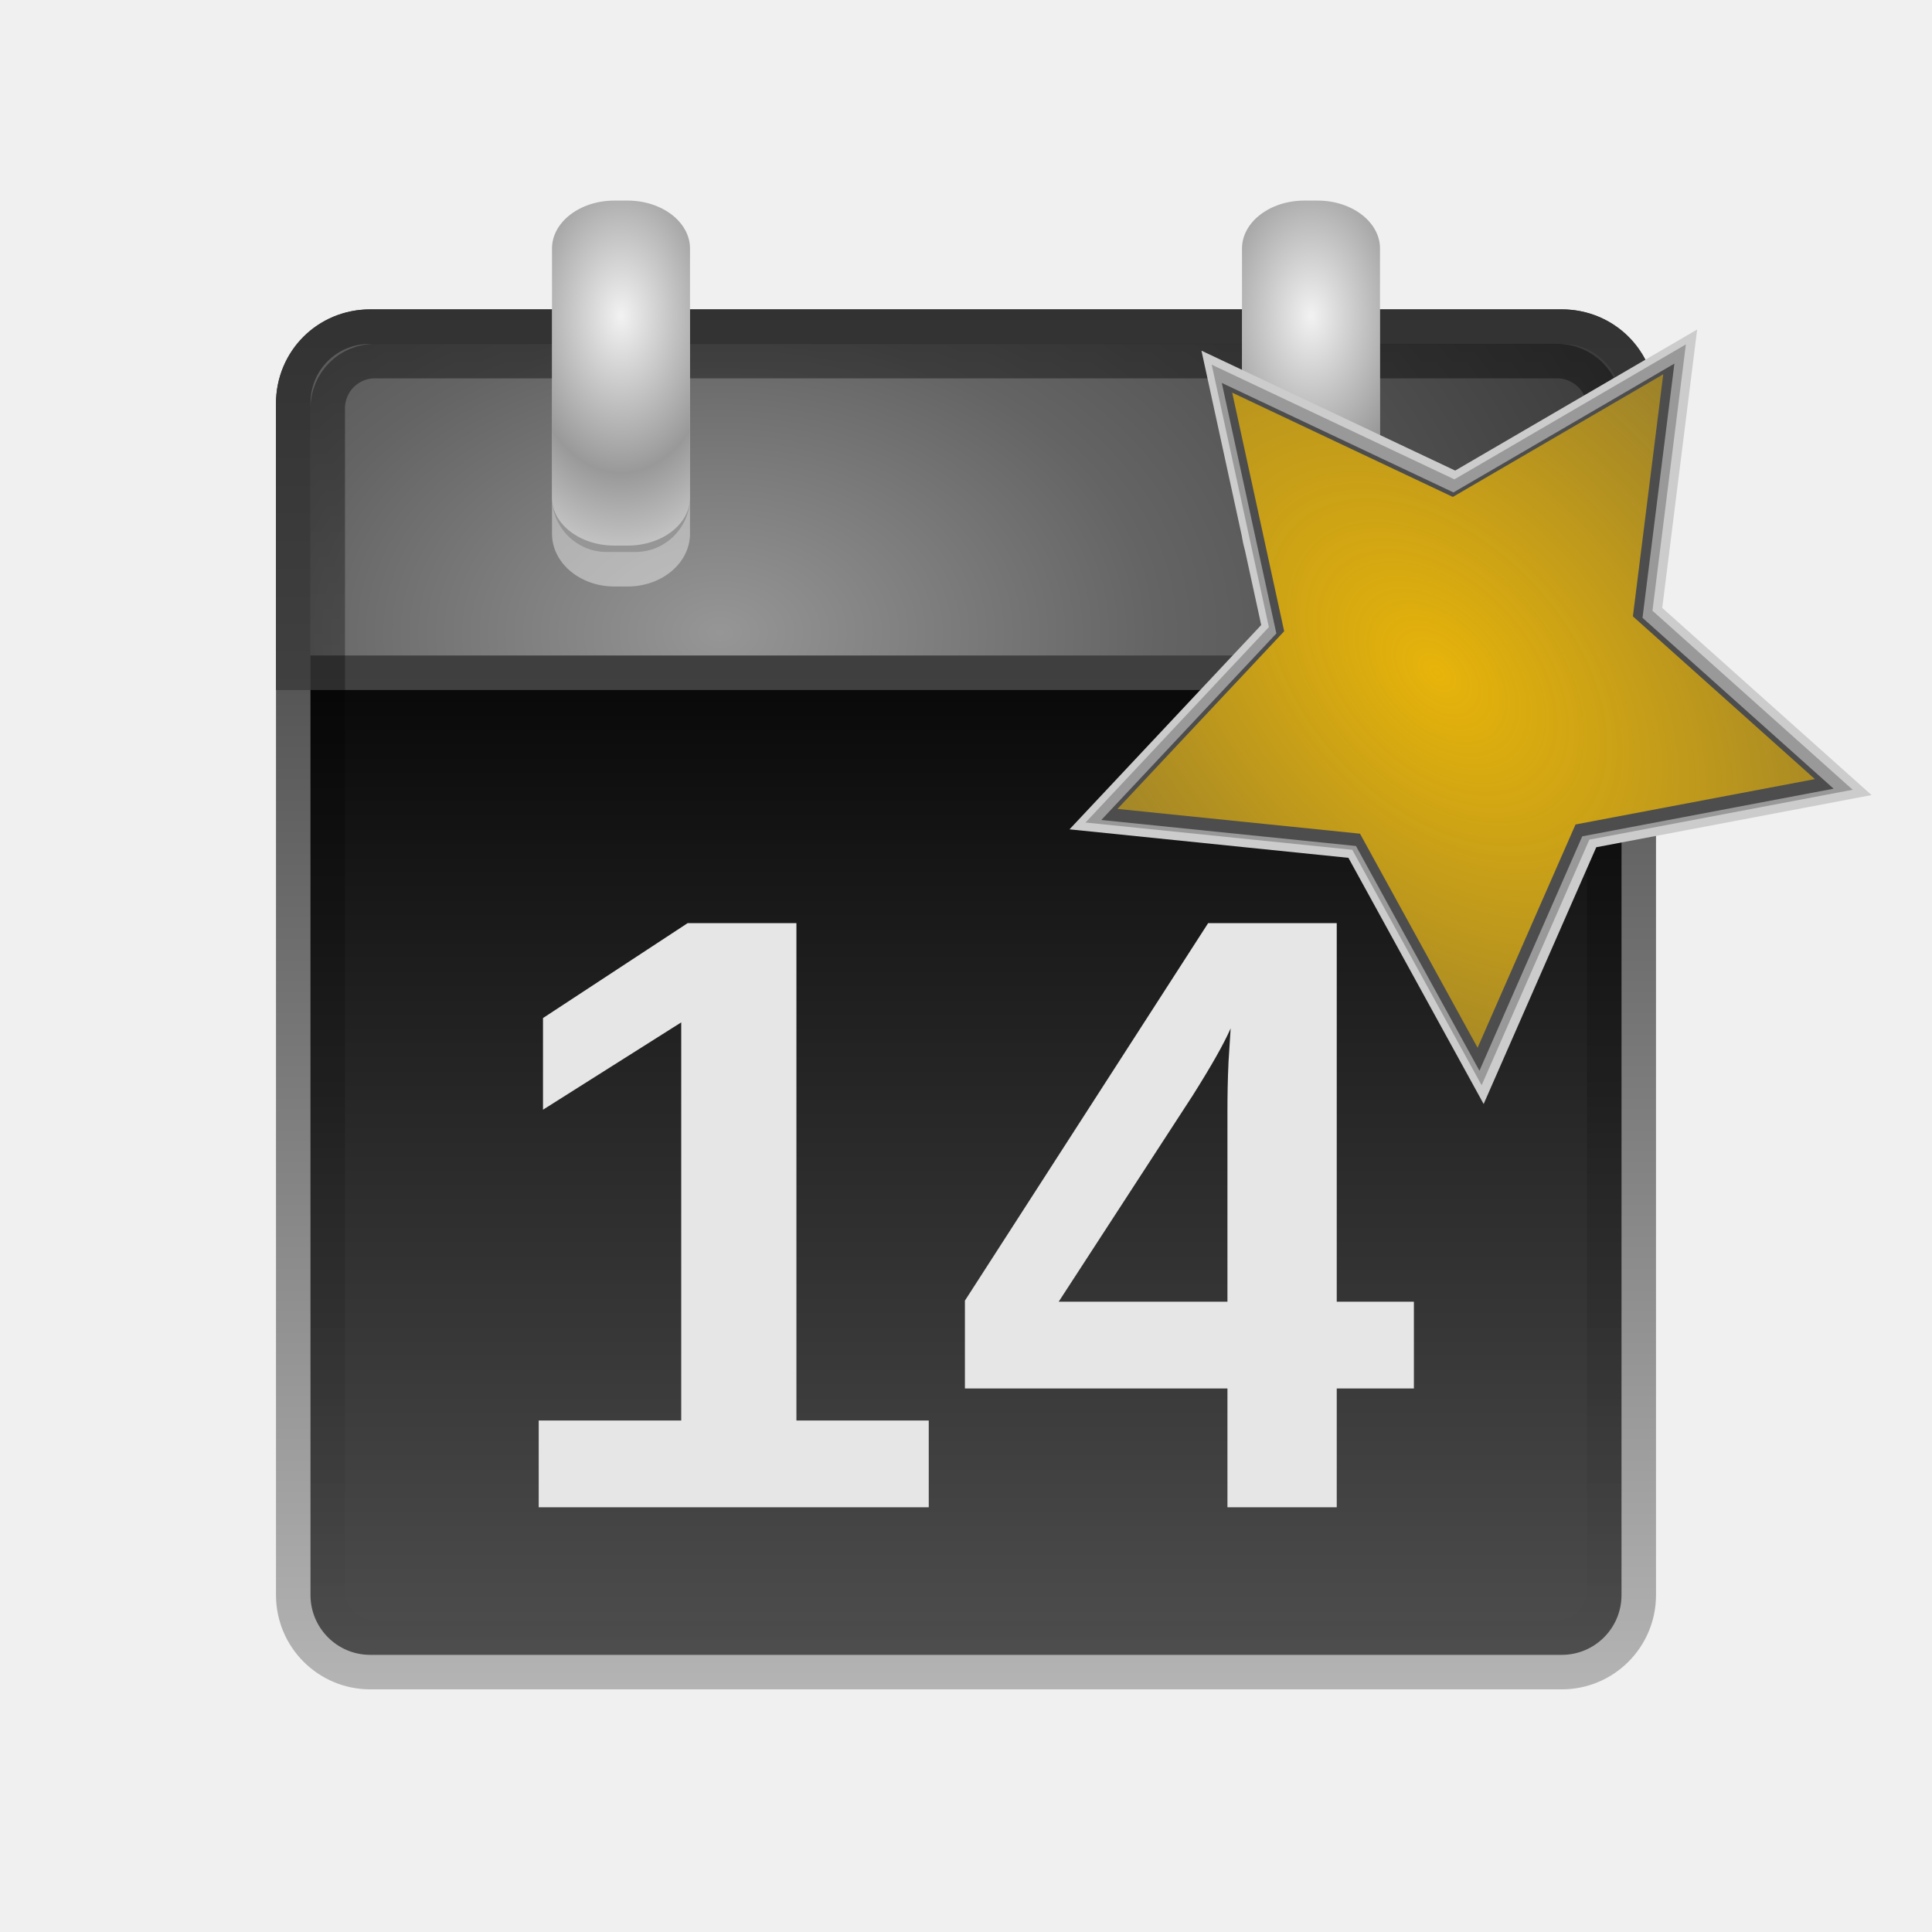
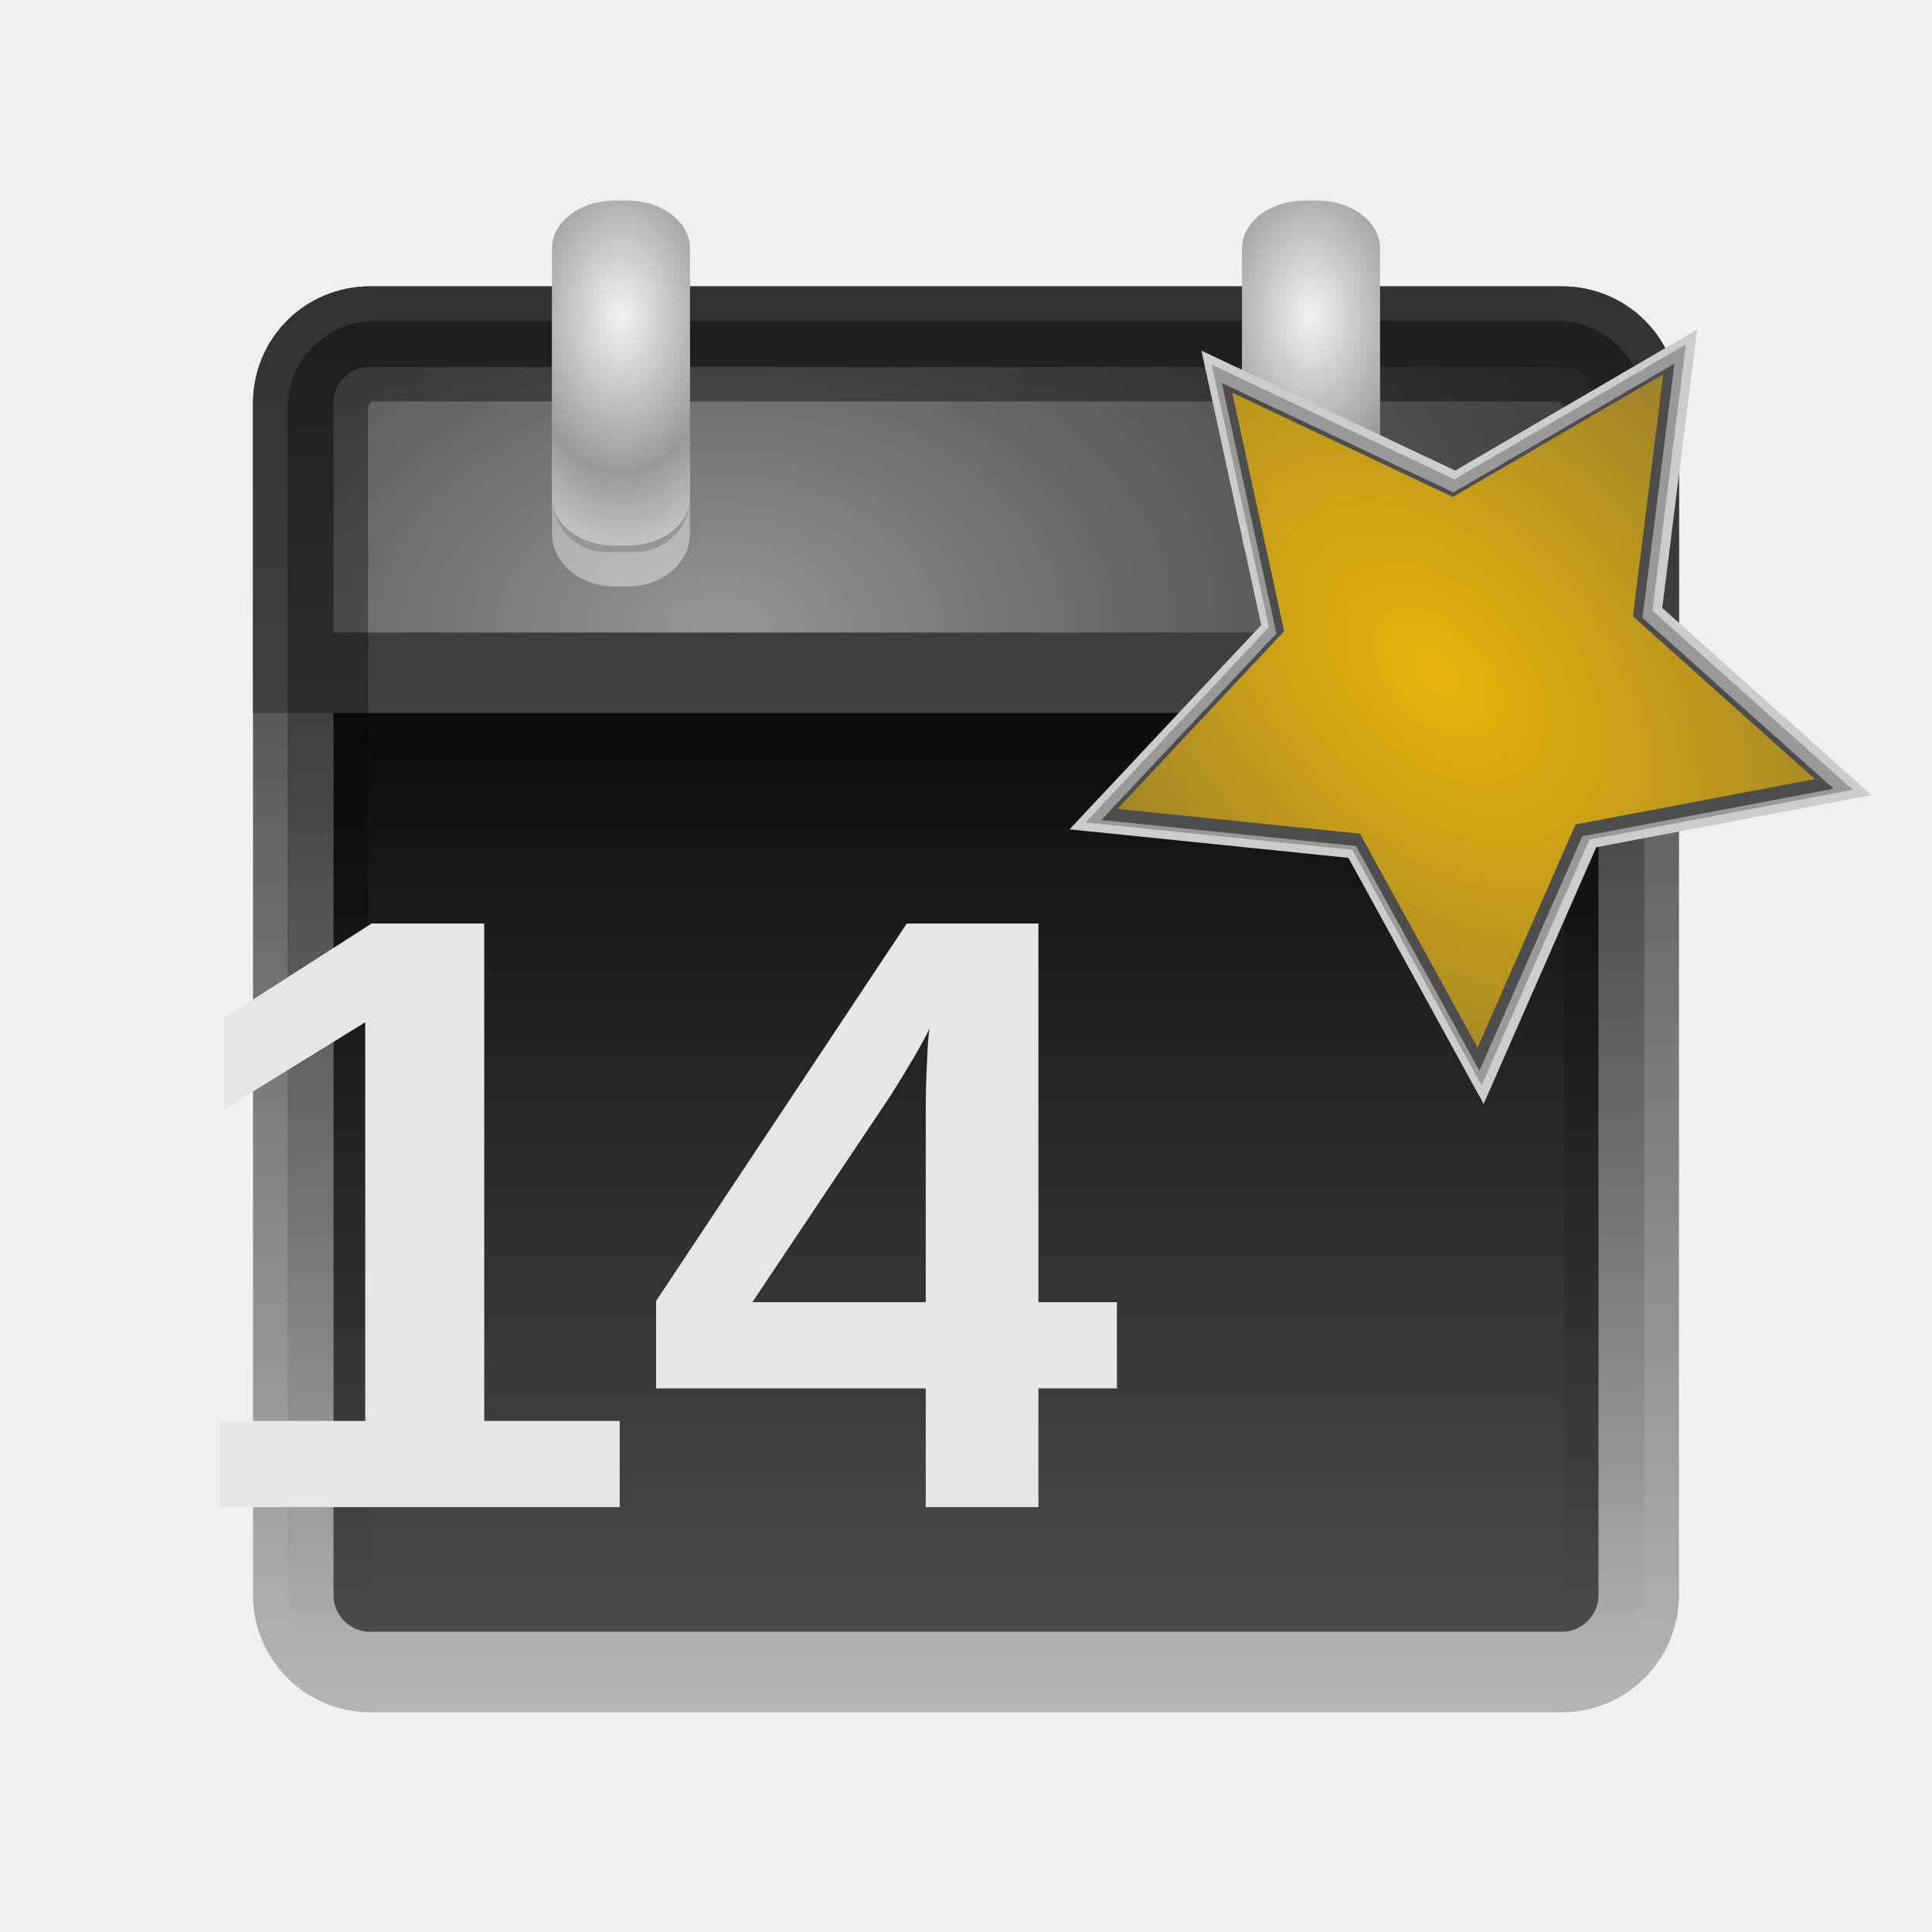
- <svg xmlns="http://www.w3.org/2000/svg" xmlns:xlink="http://www.w3.org/1999/xlink" id="svg3219" height="56" width="56" version="1.0">
+ <svg xmlns="http://www.w3.org/2000/svg" xmlns:xlink="http://www.w3.org/1999/xlink" id="svg3219" height="24" width="24" version="1.0">
  <defs id="defs3221">
    <linearGradient id="linearGradient2877" y2="39.999" gradientUnits="userSpaceOnUse" x2="25.058" y1="47.028" x1="25.058">
      <stop id="stop3704" style="stop-opacity:0" offset="0" />
      <stop id="stop3710" offset=".5" />
      <stop id="stop3706" style="stop-opacity:0" offset="1" />
    </linearGradient>
    <radialGradient id="radialGradient2875" xlink:href="#linearGradient3688" gradientUnits="userSpaceOnUse" cy="43.5" cx="4.993" gradientTransform="matrix(2.0038,0,0,1.4,-20.012,-104.4)" r="2.5" />
    <linearGradient id="linearGradient3688">
      <stop id="stop3690" offset="0" />
      <stop id="stop3692" style="stop-opacity:0" offset="1" />
    </linearGradient>
    <radialGradient id="radialGradient2873" xlink:href="#linearGradient3688" gradientUnits="userSpaceOnUse" cy="43.5" cx="4.993" gradientTransform="matrix(2.0038,0,0,1.4,27.988,-17.4)" r="2.5" />
    <linearGradient id="linearGradient2462" y2="3.891" gradientUnits="userSpaceOnUse" x2="24" gradientTransform="translate(0,0.96744)" y1="44" x1="24">
      <stop id="stop3106" style="stop-color:#b4b4b4;stop-opacity:1;" offset="0" />
      <stop id="stop3108" style="stop-color:#323232;stop-opacity:1;" offset="1" />
    </linearGradient>
    <linearGradient id="linearGradient2460" y2="44.984" gradientUnits="userSpaceOnUse" x2="19.36" y1="16.138" x1="19.36">
      <stop id="stop3602" style="stop-color:#0a0a0a;stop-opacity:1;" offset="0" />
      <stop id="stop3604" style="stop-color:#505050;stop-opacity:1;" offset="1" />
    </linearGradient>
    <linearGradient id="linearGradient2457" y2="3.899" gradientUnits="userSpaceOnUse" x2="24" gradientTransform="translate(0,0.96744)" y1="44" x1="24">
      <stop id="stop2492" style="stop-color:#646464;stop-opacity:1;" offset="0" />
      <stop id="stop2494" style="stop-color:#323232;stop-opacity:1;" offset="1" />
    </linearGradient>
    <radialGradient id="radialGradient2455" gradientUnits="userSpaceOnUse" cy="11.394" cx="12.063" gradientTransform="matrix(1.5296e-8,1.1116,-1.5963,0,35.053,0.93151)" r="20">
      <stop id="stop3359" style="stop-color:#969696;stop-opacity:1;" offset="0" />
      <stop id="stop3361" style="stop-color:#646464;stop-opacity:1;" offset="0.397" />
      <stop id="stop3363" style="stop-color:#323232;stop-opacity:1;" offset="1" />
    </radialGradient>
    <linearGradient id="linearGradient2452" y2="43" gradientUnits="userSpaceOnUse" x2="24" gradientTransform="translate(9.5367e-6,0.96744)" y1="5" x1="24">
      <stop id="stop3310-1-4" style="stop-color:#000000;stop-opacity:1;" offset="0" />
      <stop id="stop3312-5-3" style="stop-color:#000000;stop-opacity:0;" offset="1" />
    </linearGradient>
    <linearGradient id="linearGradient2448" y2="20" gradientUnits="userSpaceOnUse" x2="23.415" gradientTransform="matrix(1,0,0,0.75,0,4)" y1="16" x1="23.415">
      <stop id="stop3512" offset="0" />
      <stop id="stop3514" style="stop-opacity:0" offset="1" />
    </linearGradient>
    <radialGradient id="radialGradient3560" xlink:href="#linearGradient3520" spreadMethod="reflect" gradientUnits="userSpaceOnUse" cy="4.918" cx="14" gradientTransform="matrix(1.455,-2.6431e-8,5e-8,2.2747,-6.3697,-6.839)" r="2" />
    <linearGradient id="linearGradient3520">
      <stop id="stop3522" style="stop-color:#f2f2f2" offset="0" />
      <stop id="stop3524" style="stop-color:#999" offset="1" />
    </linearGradient>
    <radialGradient id="radialGradient3562" xlink:href="#linearGradient3520" spreadMethod="reflect" gradientUnits="userSpaceOnUse" cy="4.918" cx="14" gradientTransform="matrix(1.455,-2.6431e-8,5e-8,2.2747,13.63,-6.839)" r="2" />
-     <linearGradient xlink:href="#linearGradient2452" id="linearGradient3149" gradientUnits="userSpaceOnUse" gradientTransform="translate(4.000009,4.96744)" x1="24" y1="5" x2="24" y2="43" />
-     <radialGradient xlink:href="#radialGradient2455" id="radialGradient3152" gradientUnits="userSpaceOnUse" gradientTransform="matrix(1.5296e-8,1.1116,-1.5963,0,39.053,4.93151)" cx="12.063" cy="11.394" r="20" />
-     <linearGradient xlink:href="#linearGradient2457" id="linearGradient3154" gradientUnits="userSpaceOnUse" gradientTransform="translate(4,4.96744)" x1="24" y1="44" x2="24" y2="3.899" />
-     <linearGradient xlink:href="#linearGradient2460" id="linearGradient3157" gradientUnits="userSpaceOnUse" x1="19.36" y1="16.138" x2="19.36" y2="44.984" gradientTransform="translate(4,4)" />
-     <linearGradient xlink:href="#linearGradient2462" id="linearGradient3159" gradientUnits="userSpaceOnUse" gradientTransform="translate(4,4.96744)" x1="24" y1="44" x2="24" y2="3.891" />
+     <linearGradient xlink:href="#linearGradient2452" id="linearGradient3149" gradientUnits="userSpaceOnUse" gradientTransform="matrix(0.4285714,0,0,0.4285714,1.71429,2.128903)" x1="24" y1="5" x2="24" y2="43" />
+     <radialGradient xlink:href="#radialGradient2455" id="radialGradient3152" gradientUnits="userSpaceOnUse" gradientTransform="matrix(0,0.4764,-0.6841286,0,16.737,2.113504)" cx="12.063" cy="11.394" r="20" />
+     <linearGradient xlink:href="#linearGradient2457" id="linearGradient3154" gradientUnits="userSpaceOnUse" gradientTransform="matrix(0.4285714,0,0,0.4285714,1.714286,2.128903)" x1="24" y1="44" x2="24" y2="3.899" />
+     <linearGradient xlink:href="#linearGradient2460" id="linearGradient3157" gradientUnits="userSpaceOnUse" x1="19.36" y1="16.138" x2="19.36" y2="44.984" gradientTransform="matrix(0.4285714,0,0,0.4285714,1.714286,1.714286)" />
+     <linearGradient xlink:href="#linearGradient2462" id="linearGradient3159" gradientUnits="userSpaceOnUse" gradientTransform="matrix(0.4285714,0,0,0.4285714,1.714286,2.128903)" x1="24" y1="44" x2="24" y2="3.891" />
    <radialGradient xlink:href="#linearGradient3520-4" id="radialGradient3937-1" gradientUnits="userSpaceOnUse" gradientTransform="matrix(1.455,-2.6431e-8,5e-8,2.2747,13.63,-6.025441)" spreadMethod="reflect" cx="14" cy="4.918" r="2" />
    <linearGradient id="linearGradient3520-4">
      <stop id="stop3522-8" style="stop-color:#f2f2f2" offset="0" />
      <stop id="stop3524-5" style="stop-color:#999" offset="1" />
    </linearGradient>
    <radialGradient r="2" cy="4.918" cx="14" spreadMethod="reflect" gradientTransform="matrix(1.455,-2.6431e-8,5e-8,2.2747,13.63,-6.025441)" gradientUnits="userSpaceOnUse" id="radialGradient3984" xlink:href="#linearGradient3520-4" />
    <radialGradient xlink:href="#linearGradient3520" id="radialGradient4013" gradientUnits="userSpaceOnUse" gradientTransform="matrix(1.455,-2.6431e-8,5e-8,2.2747,13.63,-6.025441)" spreadMethod="reflect" cx="14" cy="4.918" r="2" />
    <radialGradient xlink:href="#linearGradient3865" id="radialGradient3883" gradientUnits="userSpaceOnUse" gradientTransform="matrix(2.129815,-0.5087957,0.7965454,3.316327,-47.21542,-73.70986)" cx="16.76" cy="35.503" fx="16.76" fy="35.503" r="28.844" />
    <linearGradient id="linearGradient3865">
      <stop style="stop-color:#e7b40a;stop-opacity:1;" offset="0" id="stop3867" />
      <stop id="stop3875" offset="0.5" style="stop-color:#e7b40a;stop-opacity:0.498;" />
      <stop style="stop-color:#e7b40a;stop-opacity:0;" offset="1" id="stop3869" />
    </linearGradient>
    <radialGradient r="28.844" fy="35.503" fx="16.76" cy="35.503" cx="16.76" gradientTransform="matrix(2.129815,-0.5087957,0.7965454,3.316327,-47.21542,-73.70986)" gradientUnits="userSpaceOnUse" id="radialGradient5256" xlink:href="#linearGradient3865-1" />
    <linearGradient id="linearGradient3865-1">
      <stop style="stop-color:#e7b40a;stop-opacity:1;" offset="0" id="stop3867-0" />
      <stop id="stop3875-4" offset="0.5" style="stop-color:#e7b40a;stop-opacity:0.498;" />
      <stop style="stop-color:#e7b40a;stop-opacity:0;" offset="1" id="stop3869-7" />
    </linearGradient>
    <radialGradient r="28.844" fy="35.503" fx="16.76" cy="35.503" cx="16.76" gradientTransform="matrix(2.129815,-0.5087957,0.7965454,3.316327,-47.21542,-73.70986)" gradientUnits="userSpaceOnUse" id="radialGradient4074" xlink:href="#linearGradient3865-1" />
  </defs>
-   <rect style="fill:none;fill-opacity:1;stroke:none" id="rect4009" width="56" height="56" x="0" y="0" />
-   <rect x="8.5" y="9.467" width="39" height="39" ry="2.232" rx="2.232" style="fill:url(#linearGradient3157);stroke:url(#linearGradient3159);stroke-linecap:round;stroke-linejoin:round" id="rect5505" />
-   <path d="M 10.719,9.469 C 9.482,9.469 8.5,10.451 8.5,11.688 V 19.5 h 39 v -7.812 c 0,-1.237 -0.982,-2.219 -2.219,-2.219 h -34.562 z" style="fill:url(#radialGradient3152);fill-opacity:1;stroke:url(#linearGradient3154)" id="rect2424" />
-   <rect x="9.5" y="10.467" width="37" height="37" ry="1.365" rx="1.365" style="opacity:0.4;fill:none;stroke:url(#linearGradient3149);stroke-linecap:round;stroke-linejoin:round" id="rect6741" />
-   <g id="g3941" transform="translate(4,4)">
+   <rect style="fill:none;stroke:none" id="rect4009" width="24" height="24" x="0" y="0" />
+   <rect x="3.643" y="4.057" width="16.714" height="16.714" ry="0.957" rx="0.957" style="fill:url(#linearGradient3157);stroke:url(#linearGradient3159);stroke-width:1;stroke-linecap:round;stroke-linejoin:round" id="rect5505" />
+   <path d="m 4.594,4.058 c -0.53,0 -0.951,0.421 -0.951,0.951 V 8.357 H 20.357 V 5.009 c 0,-0.53 -0.421,-0.951 -0.951,-0.951 H 4.594 z" style="fill:url(#radialGradient3152);fill-opacity:1;stroke:url(#linearGradient3154);stroke-width:1" id="rect2424" />
+   <rect x="4.071" y="4.486" width="15.857" height="15.857" ry="0.585" rx="0.585" style="opacity:0.4;fill:none;stroke:url(#linearGradient3149);stroke-width:1;stroke-linecap:round;stroke-linejoin:round" id="rect6741" />
+   <g id="g3941" transform="matrix(0.4285714,0,0,0.4285714,1.714286,1.714286)">
    <rect x="32" y="2" width="4" height="11" ry="1.53" rx="1.809" style="opacity:0.4;fill:#ffffff" id="rect3526" />
    <rect x="32" y="7.692" width="4" height="4.308" ry="1.587" rx="1.587" style="fill:#969696;fill-opacity:1" id="rect3528" />
    <rect x="32" y="1.814" width="4" height="10" ry="1.391" rx="1.809" style="fill:url(#radialGradient4013)" id="rect3530" />
  </g>
-   <text id="text7623" style="font-size:24.458px;font-weight:bold;fill:#e6e6e6;fill-opacity:1;font-family:Arial" xml:space="preserve" transform="scale(0.9938882,1.006149)" y="43.421" x="14.164">
-     <tspan id="tspan7625" y="43.421" x="14.164" style="fill:#e6e6e6;fill-opacity:1">14</tspan>
+   <text id="text7623" style="font-size:10.615px;font-weight:bold;text-align:center;text-anchor:middle;fill:#e6e6e6;fill-opacity:1;font-family:Arial" xml:space="preserve" transform="scale(1.006491,0.993551)" y="18.845" x="14.037">
+     <tspan id="tspan7625" y="18.845" x="12.368" style="text-align:center;text-anchor:middle;fill:#e6e6e6;fill-opacity:1">14</tspan>
  </text>
-   <g transform="translate(-16,4)" id="g3941-7">
+   <g transform="matrix(0.4285714,0,0,0.4285714,-6.857143,1.714286)" id="g3941-7">
    <rect x="32" y="2" width="4" height="11" ry="1.53" rx="1.809" style="opacity:0.4;fill:#ffffff" id="rect3526-6" />
    <rect x="32" y="7.692" width="4" height="4.308" ry="1.587" rx="1.587" style="fill:#969696;fill-opacity:1" id="rect3528-6" />
    <rect x="32" y="1.814" width="4" height="10" ry="1.391" rx="1.809" style="fill:url(#radialGradient3984)" id="rect3530-9" />
  </g>
-   <g id="g3877" transform="matrix(0.4330127,-0.25,0.25,0.4330127,42.40376,-64.69883)">
+   <g id="g3877" transform="matrix(0.1855769,-0.1071429,0.1071429,0.1855769,18.17304,-27.72807)">
    <path style="fill:#cccccc;fill-opacity:1;stroke:none" id="path3095" d="M 39.66,58.934 20.431,52.23 4.007,64.269 4.441,43.91 -12.084,32.01 7.413,26.131 13.624,6.737 25.24,23.464 45.604,23.378 33.285,39.594 z" transform="matrix(0.7973918,0,0,0.7995536,-98.85378,116.7011)" />
    <path style="fill:#999999;fill-opacity:1;stroke:none" id="path3093" d="M 39.66,58.934 20.431,52.23 4.007,64.269 4.441,43.91 -12.084,32.01 7.413,26.131 13.624,6.737 25.24,23.464 45.604,23.378 33.285,39.594 z" transform="matrix(0.7627225,0,0,0.7647904,-98.27273,117.9353)" />
    <path transform="matrix(0.7280534,0,0,0.7300272,-97.82364,119.3789)" d="M 39.66,58.934 20.431,52.23 4.007,64.269 4.441,43.91 -12.084,32.01 7.413,26.131 13.624,6.737 25.24,23.464 45.604,23.378 33.285,39.594 z" id="path3073-5" style="fill:#4d4d4d;fill-opacity:1;stroke:none" />
    <path transform="matrix(0.6933841,0,0,0.695264,-97.11063,120.4037)" d="M 39.66,58.934 20.431,52.23 4.007,64.269 4.441,43.91 -12.084,32.01 7.413,26.131 13.624,6.737 25.24,23.464 45.604,23.378 33.285,39.594 z" id="path3073" style="fill:url(#radialGradient4074);fill-opacity:1;stroke:none" />
  </g>
</svg>
